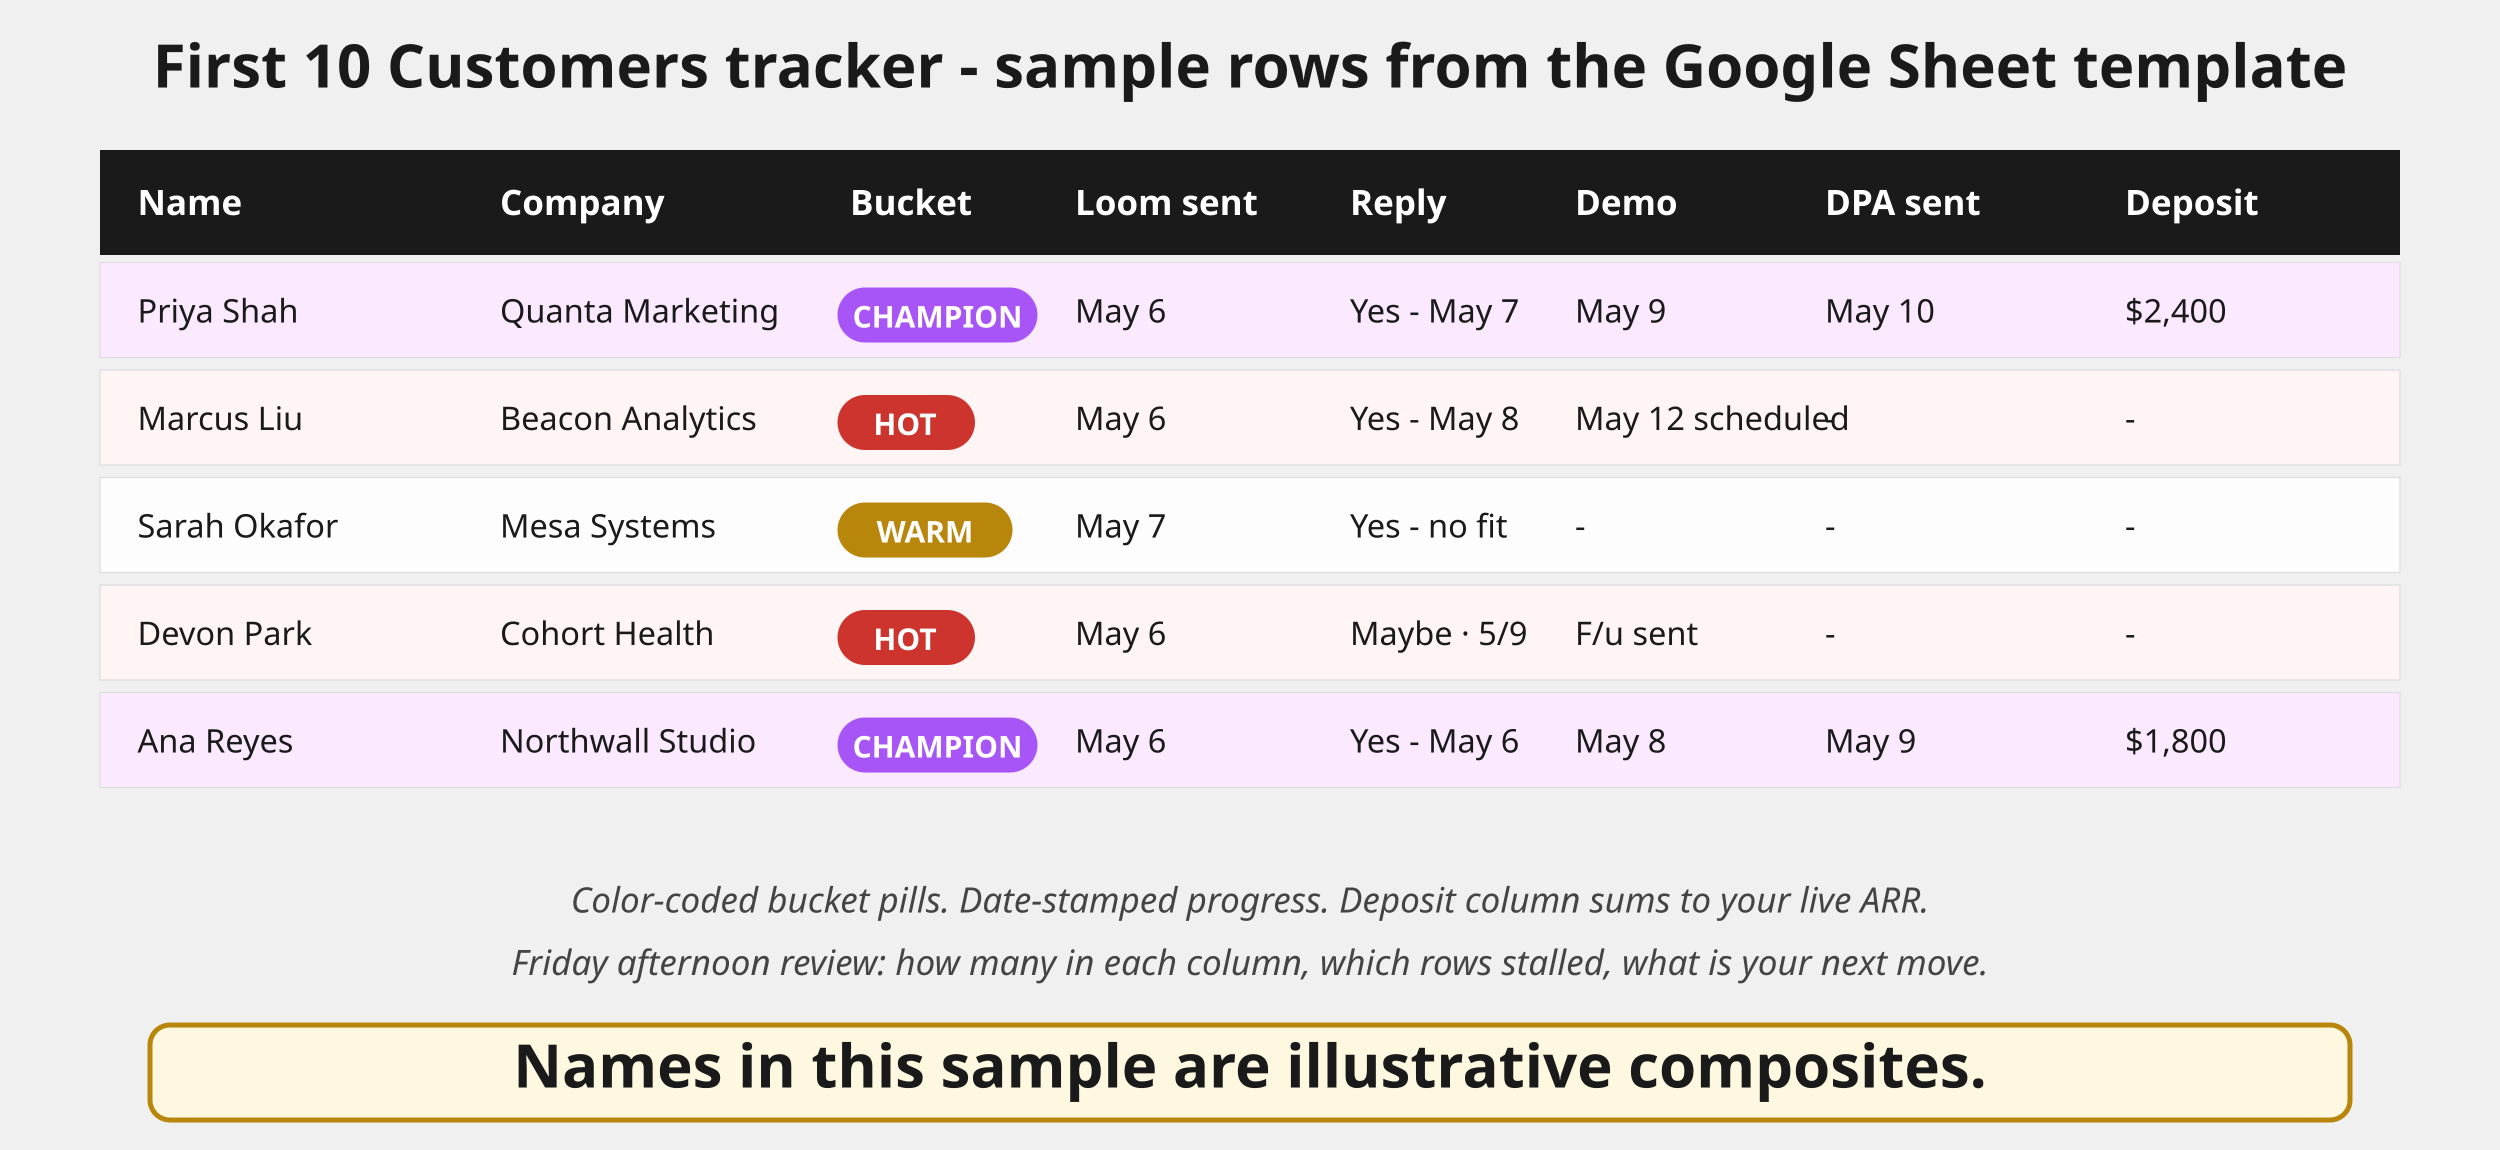
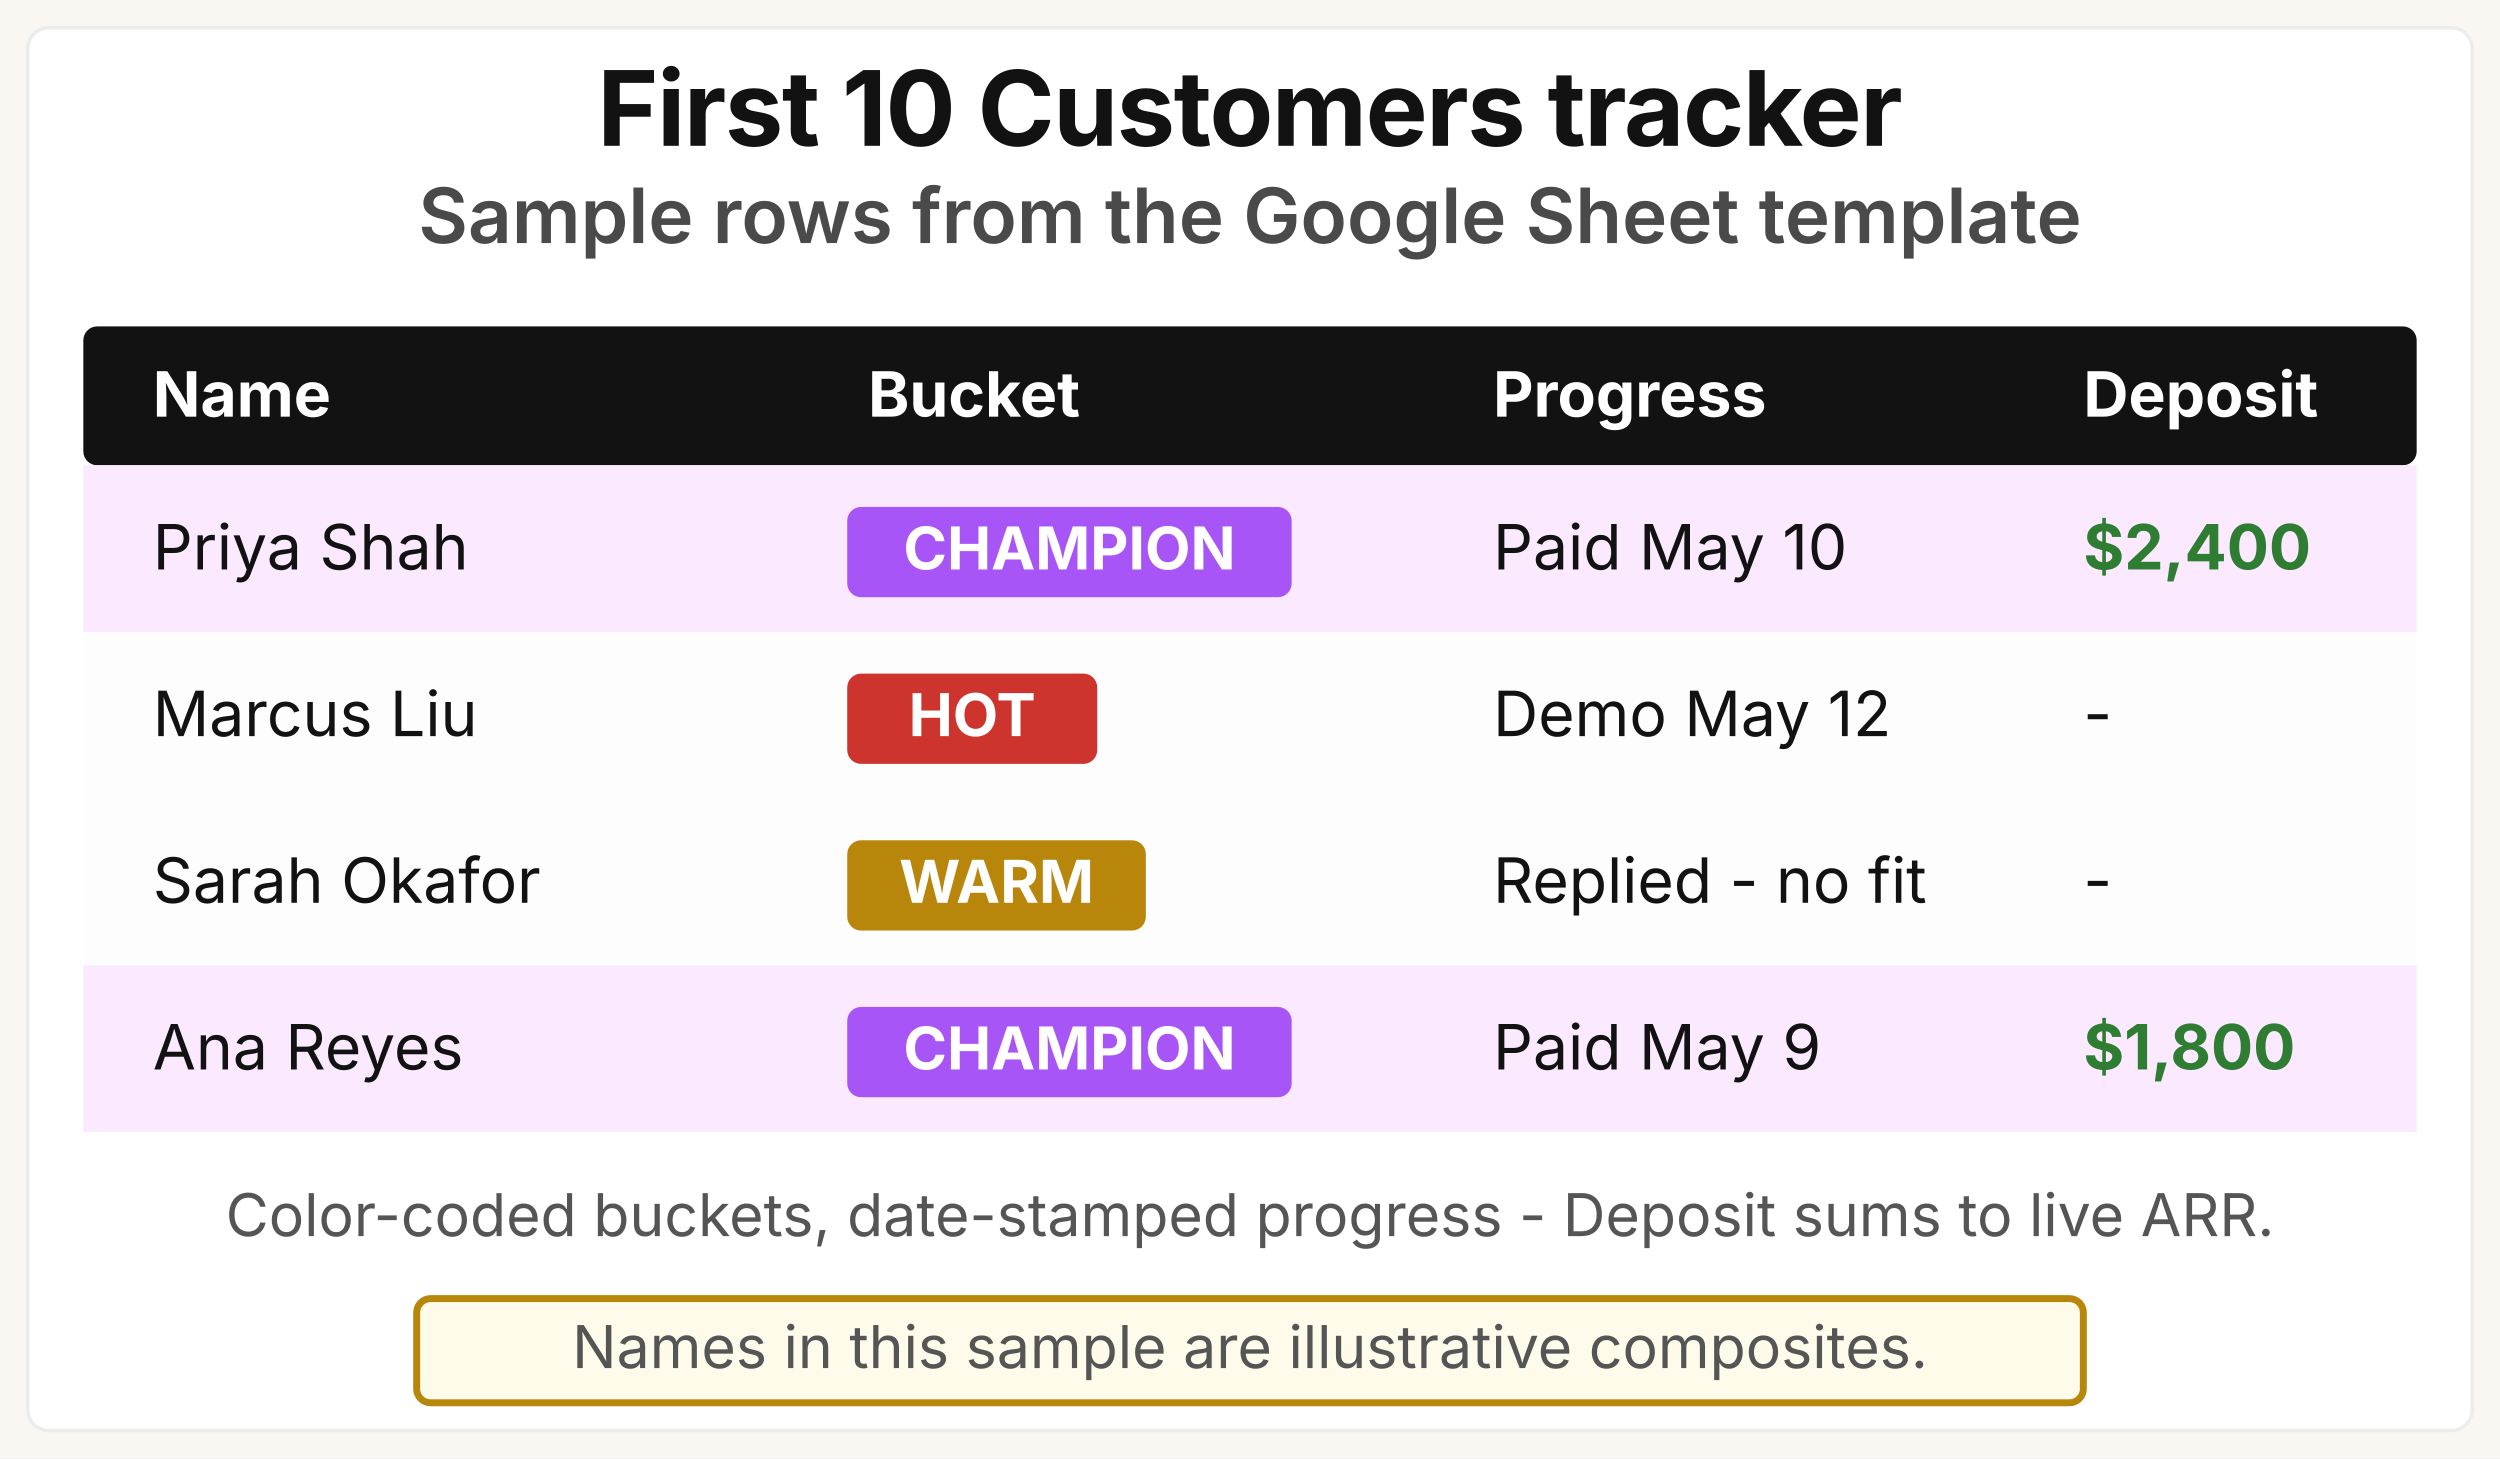
- <svg xmlns="http://www.w3.org/2000/svg" viewBox="0 0 1000 460" role="img" aria-labelledby="kit-sample-title">
+ <svg xmlns="http://www.w3.org/2000/svg" viewBox="0 0 720 420" role="img" aria-labelledby="kit-sample-title kit-sample-desc">
  <defs>
    <style>
-       .heading       { font-family: "Caveat", "Patrick Hand", "Comic Sans MS", sans-serif; font-size: 24px; fill: #1a1a1a; font-weight: 700; }
-       .header-row    { fill: #1a1a1a; }
-       .header-text   { font-family: "Caveat", "Patrick Hand", "Comic Sans MS", sans-serif; font-size: 14px; fill: #fff; font-weight: 700; }
-       .cell-text     { font-family: "Caveat", "Patrick Hand", "Comic Sans MS", sans-serif; font-size: 13px; fill: #1a1a1a; }
-       .pill-champion { fill: #a855f7; }
-       .pill-hot      { fill: #cc342d; }
-       .pill-warm     { fill: #b8860b; }
-       .pill-text     { font-family: "Caveat", "Patrick Hand", "Comic Sans MS", sans-serif; font-size: 12px; fill: #fff; font-weight: 700; }
-       .row-stripe-a  { fill: #fff5f5; stroke: #ddd; stroke-width: 0.5; }
-       .row-stripe-b  { fill: #fdfdfd; stroke: #ddd; stroke-width: 0.5; }
-       .row-stripe-c  { fill: #fbe9ff; stroke: #ddd; stroke-width: 0.5; }
-       .note          { font-family: "Caveat", "Patrick Hand", "Comic Sans MS", sans-serif; font-size: 14px; fill: #444; font-style: italic; }
+       .gk    { font-family: "Space Grotesk", "Inter", system-ui, sans-serif; }
+       .sys   { font-family: system-ui, -apple-system, "Segoe UI", sans-serif; }
+       .title { font-size: 30px; font-weight: 700; fill: #121212; letter-spacing: -0.4px; }
+       .msg   { font-size: 22px; font-weight: 600; fill: #4a4a4a; }
+       .hdr   { font-size: 18px; font-weight: 700; fill: #ffffff; }
+       .cell  { font-size: 18px; font-weight: 400; fill: #121212; }
+       .money { font-size: 18px; font-weight: 700; fill: #2e7d32; }
+       .pill  { font-size: 17px; font-weight: 700; fill: #ffffff; }
+       .note  { font-size: 17px; font-weight: 400; fill: #555555; }
    </style>
  </defs>
-   <text x="500" y="35" class="heading" text-anchor="middle">First 10 Customers tracker - sample rows from the Google Sheet template</text>
-   <rect x="40" y="60" width="920" height="42" class="header-row" />
-   <text x="55" y="86" class="header-text">Name</text>
-   <text x="200" y="86" class="header-text">Company</text>
-   <text x="340" y="86" class="header-text">Bucket</text>
-   <text x="430" y="86" class="header-text">Loom sent</text>
-   <text x="540" y="86" class="header-text">Reply</text>
-   <text x="630" y="86" class="header-text">Demo</text>
-   <text x="730" y="86" class="header-text">DPA sent</text>
-   <text x="850" y="86" class="header-text">Deposit</text>
-   <rect x="40" y="105" width="920" height="38" class="row-stripe-c" />
-   <text x="55" y="129" class="cell-text">Priya Shah</text>
-   <text x="200" y="129" class="cell-text">Quanta Marketing</text>
-   <rect x="335" y="115" width="80" height="22" rx="11" class="pill-champion" />
-   <text x="375" y="131" class="pill-text" text-anchor="middle">CHAMPION</text>
-   <text x="430" y="129" class="cell-text">May 6</text>
-   <text x="540" y="129" class="cell-text">Yes - May 7</text>
-   <text x="630" y="129" class="cell-text">May 9</text>
-   <text x="730" y="129" class="cell-text">May 10</text>
-   <text x="850" y="129" class="cell-text">$2,400</text>
-   <rect x="40" y="148" width="920" height="38" class="row-stripe-a" />
-   <text x="55" y="172" class="cell-text">Marcus Liu</text>
-   <text x="200" y="172" class="cell-text">Beacon Analytics</text>
-   <rect x="335" y="158" width="55" height="22" rx="11" class="pill-hot" />
-   <text x="362" y="174" class="pill-text" text-anchor="middle">HOT</text>
-   <text x="430" y="172" class="cell-text">May 6</text>
-   <text x="540" y="172" class="cell-text">Yes - May 8</text>
-   <text x="630" y="172" class="cell-text">May 12 scheduled</text>
-   <text x="730" y="172" class="cell-text">-</text>
-   <text x="850" y="172" class="cell-text">-</text>
-   <rect x="40" y="191" width="920" height="38" class="row-stripe-b" />
-   <text x="55" y="215" class="cell-text">Sarah Okafor</text>
-   <text x="200" y="215" class="cell-text">Mesa Systems</text>
-   <rect x="335" y="201" width="70" height="22" rx="11" class="pill-warm" />
-   <text x="370" y="217" class="pill-text" text-anchor="middle">WARM</text>
-   <text x="430" y="215" class="cell-text">May 7</text>
-   <text x="540" y="215" class="cell-text">Yes - no fit</text>
-   <text x="630" y="215" class="cell-text">-</text>
-   <text x="730" y="215" class="cell-text">-</text>
-   <text x="850" y="215" class="cell-text">-</text>
-   <rect x="40" y="234" width="920" height="38" class="row-stripe-a" />
-   <text x="55" y="258" class="cell-text">Devon Park</text>
-   <text x="200" y="258" class="cell-text">Cohort Health</text>
-   <rect x="335" y="244" width="55" height="22" rx="11" class="pill-hot" />
-   <text x="362" y="260" class="pill-text" text-anchor="middle">HOT</text>
-   <text x="430" y="258" class="cell-text">May 6</text>
-   <text x="540" y="258" class="cell-text">Maybe · 5/9</text>
-   <text x="630" y="258" class="cell-text">F/u sent</text>
-   <text x="730" y="258" class="cell-text">-</text>
-   <text x="850" y="258" class="cell-text">-</text>
-   <rect x="40" y="277" width="920" height="38" class="row-stripe-c" />
-   <text x="55" y="301" class="cell-text">Ana Reyes</text>
-   <text x="200" y="301" class="cell-text">Northwall Studio</text>
-   <rect x="335" y="287" width="80" height="22" rx="11" class="pill-champion" />
-   <text x="375" y="303" class="pill-text" text-anchor="middle">CHAMPION</text>
-   <text x="430" y="301" class="cell-text">May 6</text>
-   <text x="540" y="301" class="cell-text">Yes - May 6</text>
-   <text x="630" y="301" class="cell-text">May 8</text>
-   <text x="730" y="301" class="cell-text">May 9</text>
-   <text x="850" y="301" class="cell-text">$1,800</text>
-   <text x="500" y="365" class="note" text-anchor="middle">Color-coded bucket pills. Date-stamped progress. Deposit column sums to your live ARR.</text>
-   <text x="500" y="390" class="note" text-anchor="middle">Friday afternoon review: how many in each column, which rows stalled, what is your next move.</text>
-   <rect x="60" y="410" width="880" height="38" rx="8" fill="#fff8e0" stroke="#b8860b" stroke-width="2" />
-   <text x="500" y="435" class="heading" text-anchor="middle" font-size="18">Names in this sample are illustrative composites.</text>
+   <rect width="720" height="420" fill="#faf7f2" />
+   <rect x="8" y="8" width="704" height="404" rx="6" fill="#ffffff" stroke="#ececec" stroke-width="1" />
+   <text x="360" y="42" text-anchor="middle" class="gk title">First 10 Customers tracker</text>
+   <text x="360" y="70" text-anchor="middle" class="gk msg">Sample rows from the Google Sheet template</text>
+   <rect x="24" y="94" width="672" height="40" rx="4" fill="#121212" />
+   <text x="44" y="120" class="gk hdr">Name</text>
+   <text x="250" y="120" class="gk hdr">Bucket</text>
+   <text x="430" y="120" class="gk hdr">Progress</text>
+   <text x="600" y="120" class="gk hdr">Deposit</text>
+   <rect x="24" y="134" width="672" height="48" fill="#fbe9ff" />
+   <text x="44" y="164" class="sys cell">Priya Shah</text>
+   <rect x="244" y="146" width="128" height="26" rx="4" fill="#a855f7" />
+   <text x="308" y="164" text-anchor="middle" class="gk pill">CHAMPION</text>
+   <text x="430" y="164" class="sys cell">Paid May 10</text>
+   <text x="600" y="164" class="gk money">$2,400</text>
+   <rect x="24" y="182" width="672" height="48" fill="#fdfdfd" />
+   <text x="44" y="212" class="sys cell">Marcus Liu</text>
+   <rect x="244" y="194" width="72" height="26" rx="4" fill="#cc342d" />
+   <text x="280" y="212" text-anchor="middle" class="gk pill">HOT</text>
+   <text x="430" y="212" class="sys cell">Demo May 12</text>
+   <text x="600" y="212" class="sys cell">-</text>
+   <rect x="24" y="230" width="672" height="48" fill="#fdfdfd" />
+   <text x="44" y="260" class="sys cell">Sarah Okafor</text>
+   <rect x="244" y="242" width="86" height="26" rx="4" fill="#b8860b" />
+   <text x="287" y="260" text-anchor="middle" class="gk pill">WARM</text>
+   <text x="430" y="260" class="sys cell">Replied - no fit</text>
+   <text x="600" y="260" class="sys cell">-</text>
+   <rect x="24" y="278" width="672" height="48" fill="#fbe9ff" />
+   <text x="44" y="308" class="sys cell">Ana Reyes</text>
+   <rect x="244" y="290" width="128" height="26" rx="4" fill="#a855f7" />
+   <text x="308" y="308" text-anchor="middle" class="gk pill">CHAMPION</text>
+   <text x="430" y="308" class="sys cell">Paid May 9</text>
+   <text x="600" y="308" class="gk money">$1,800</text>
+   <text x="360" y="356" text-anchor="middle" class="sys note">Color-coded buckets, date-stamped progress - Deposit sums to live ARR.</text>
+   <rect x="120" y="374" width="480" height="30" rx="4" fill="#fffbeb" stroke="#b8860b" stroke-width="2" />
+   <text x="360" y="394" text-anchor="middle" class="sys note" fill="#8a6100">Names in this sample are illustrative composites.</text>
</svg>
